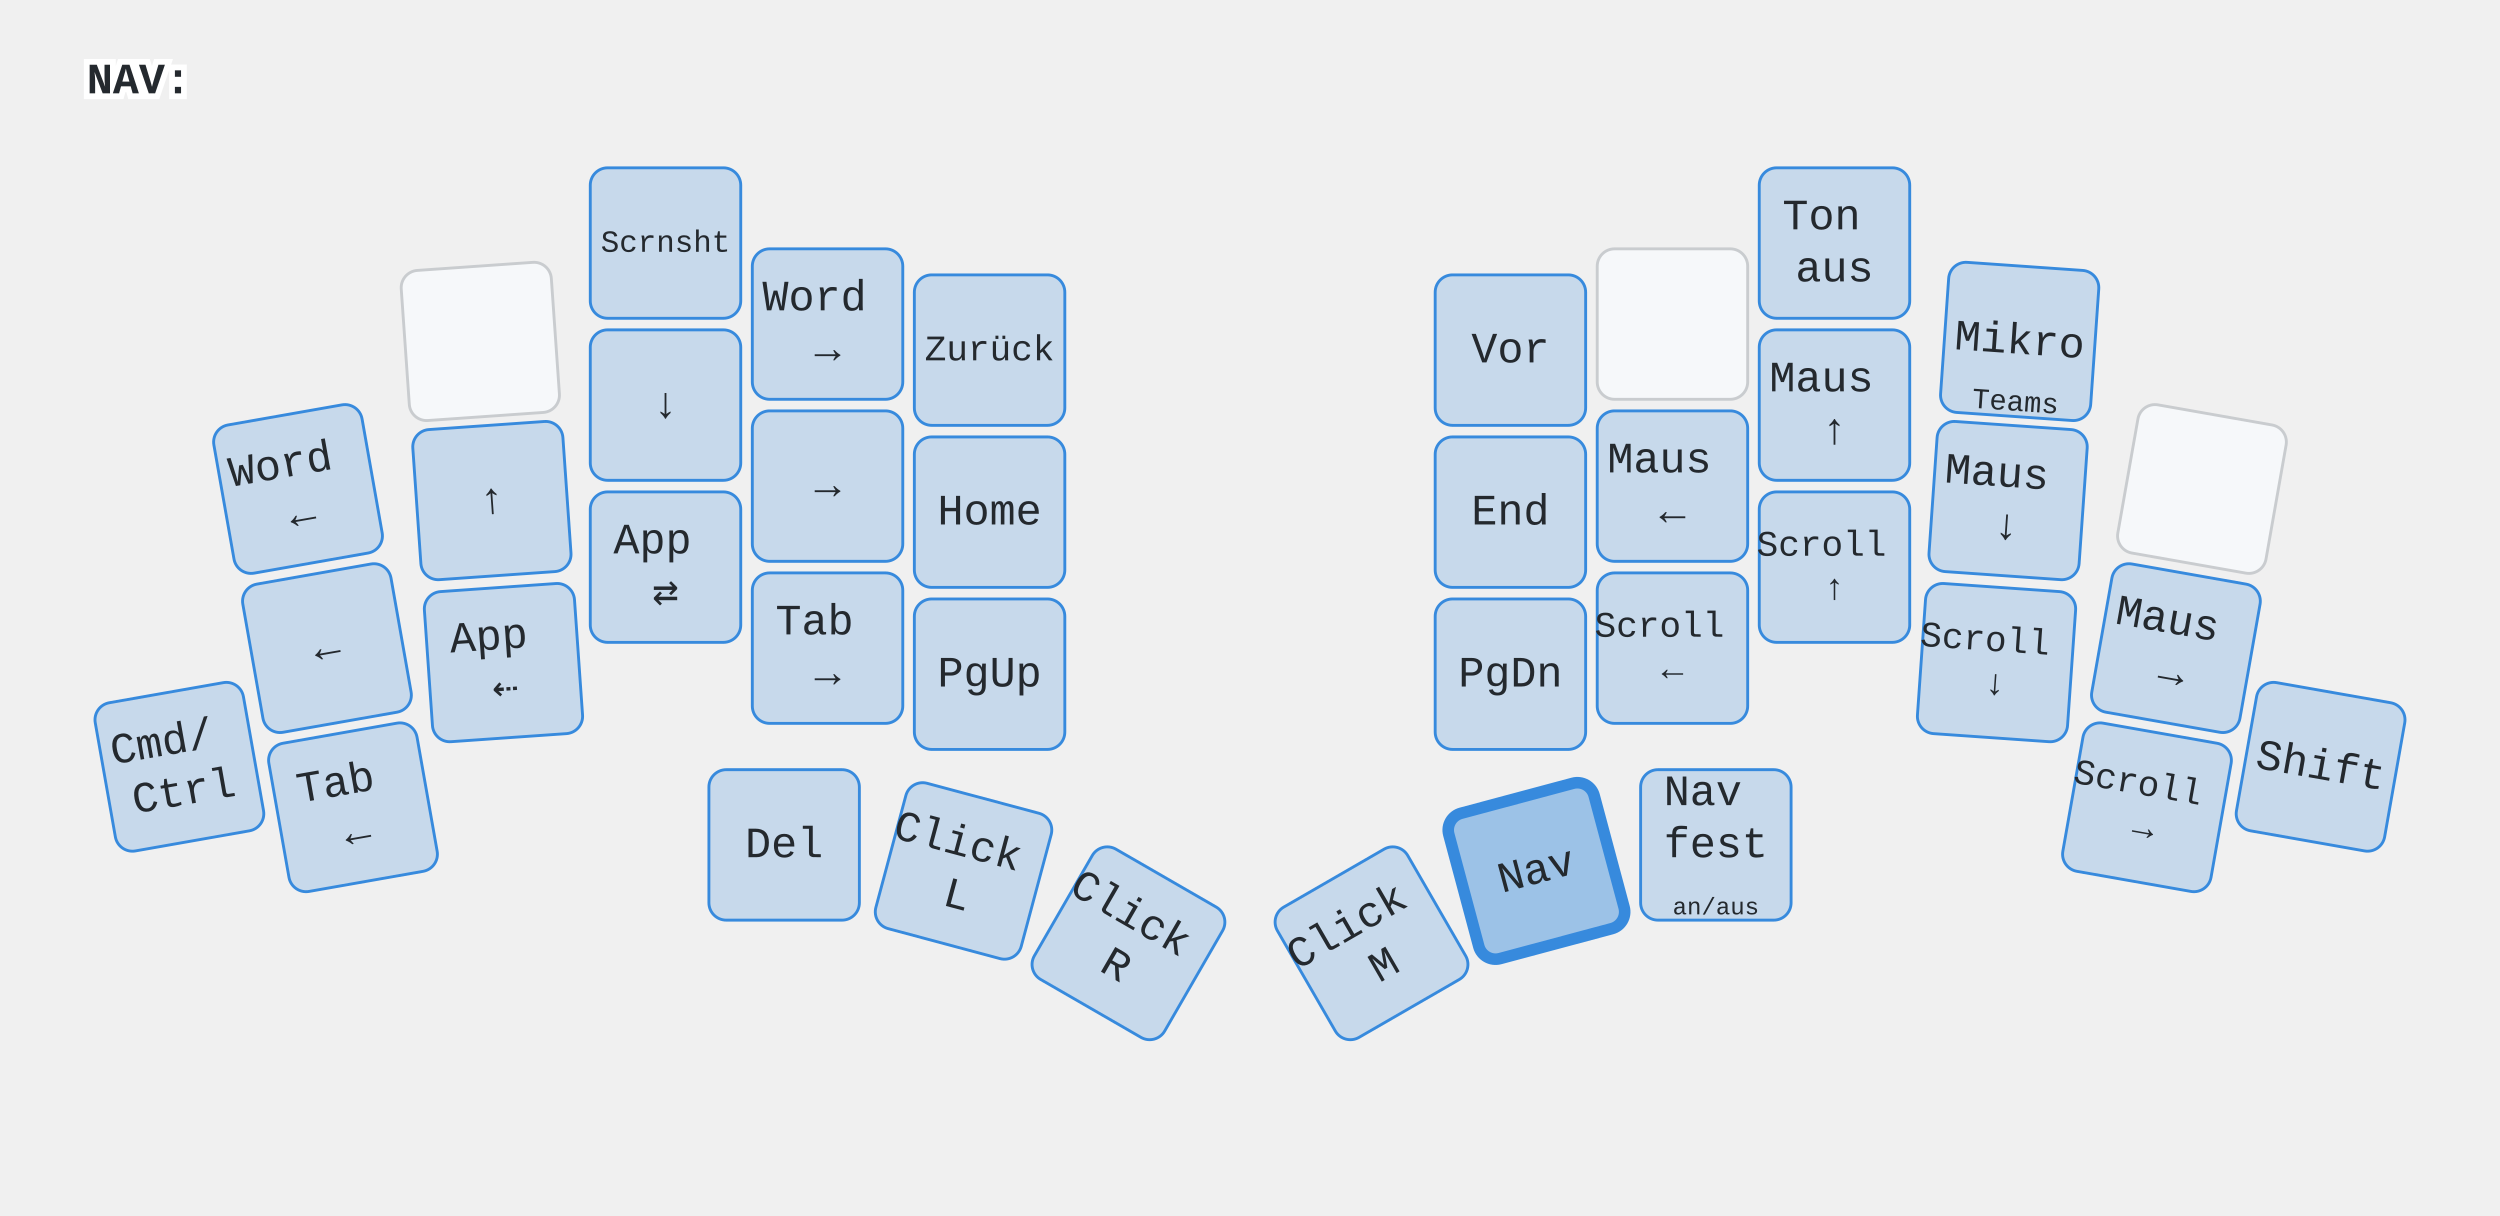
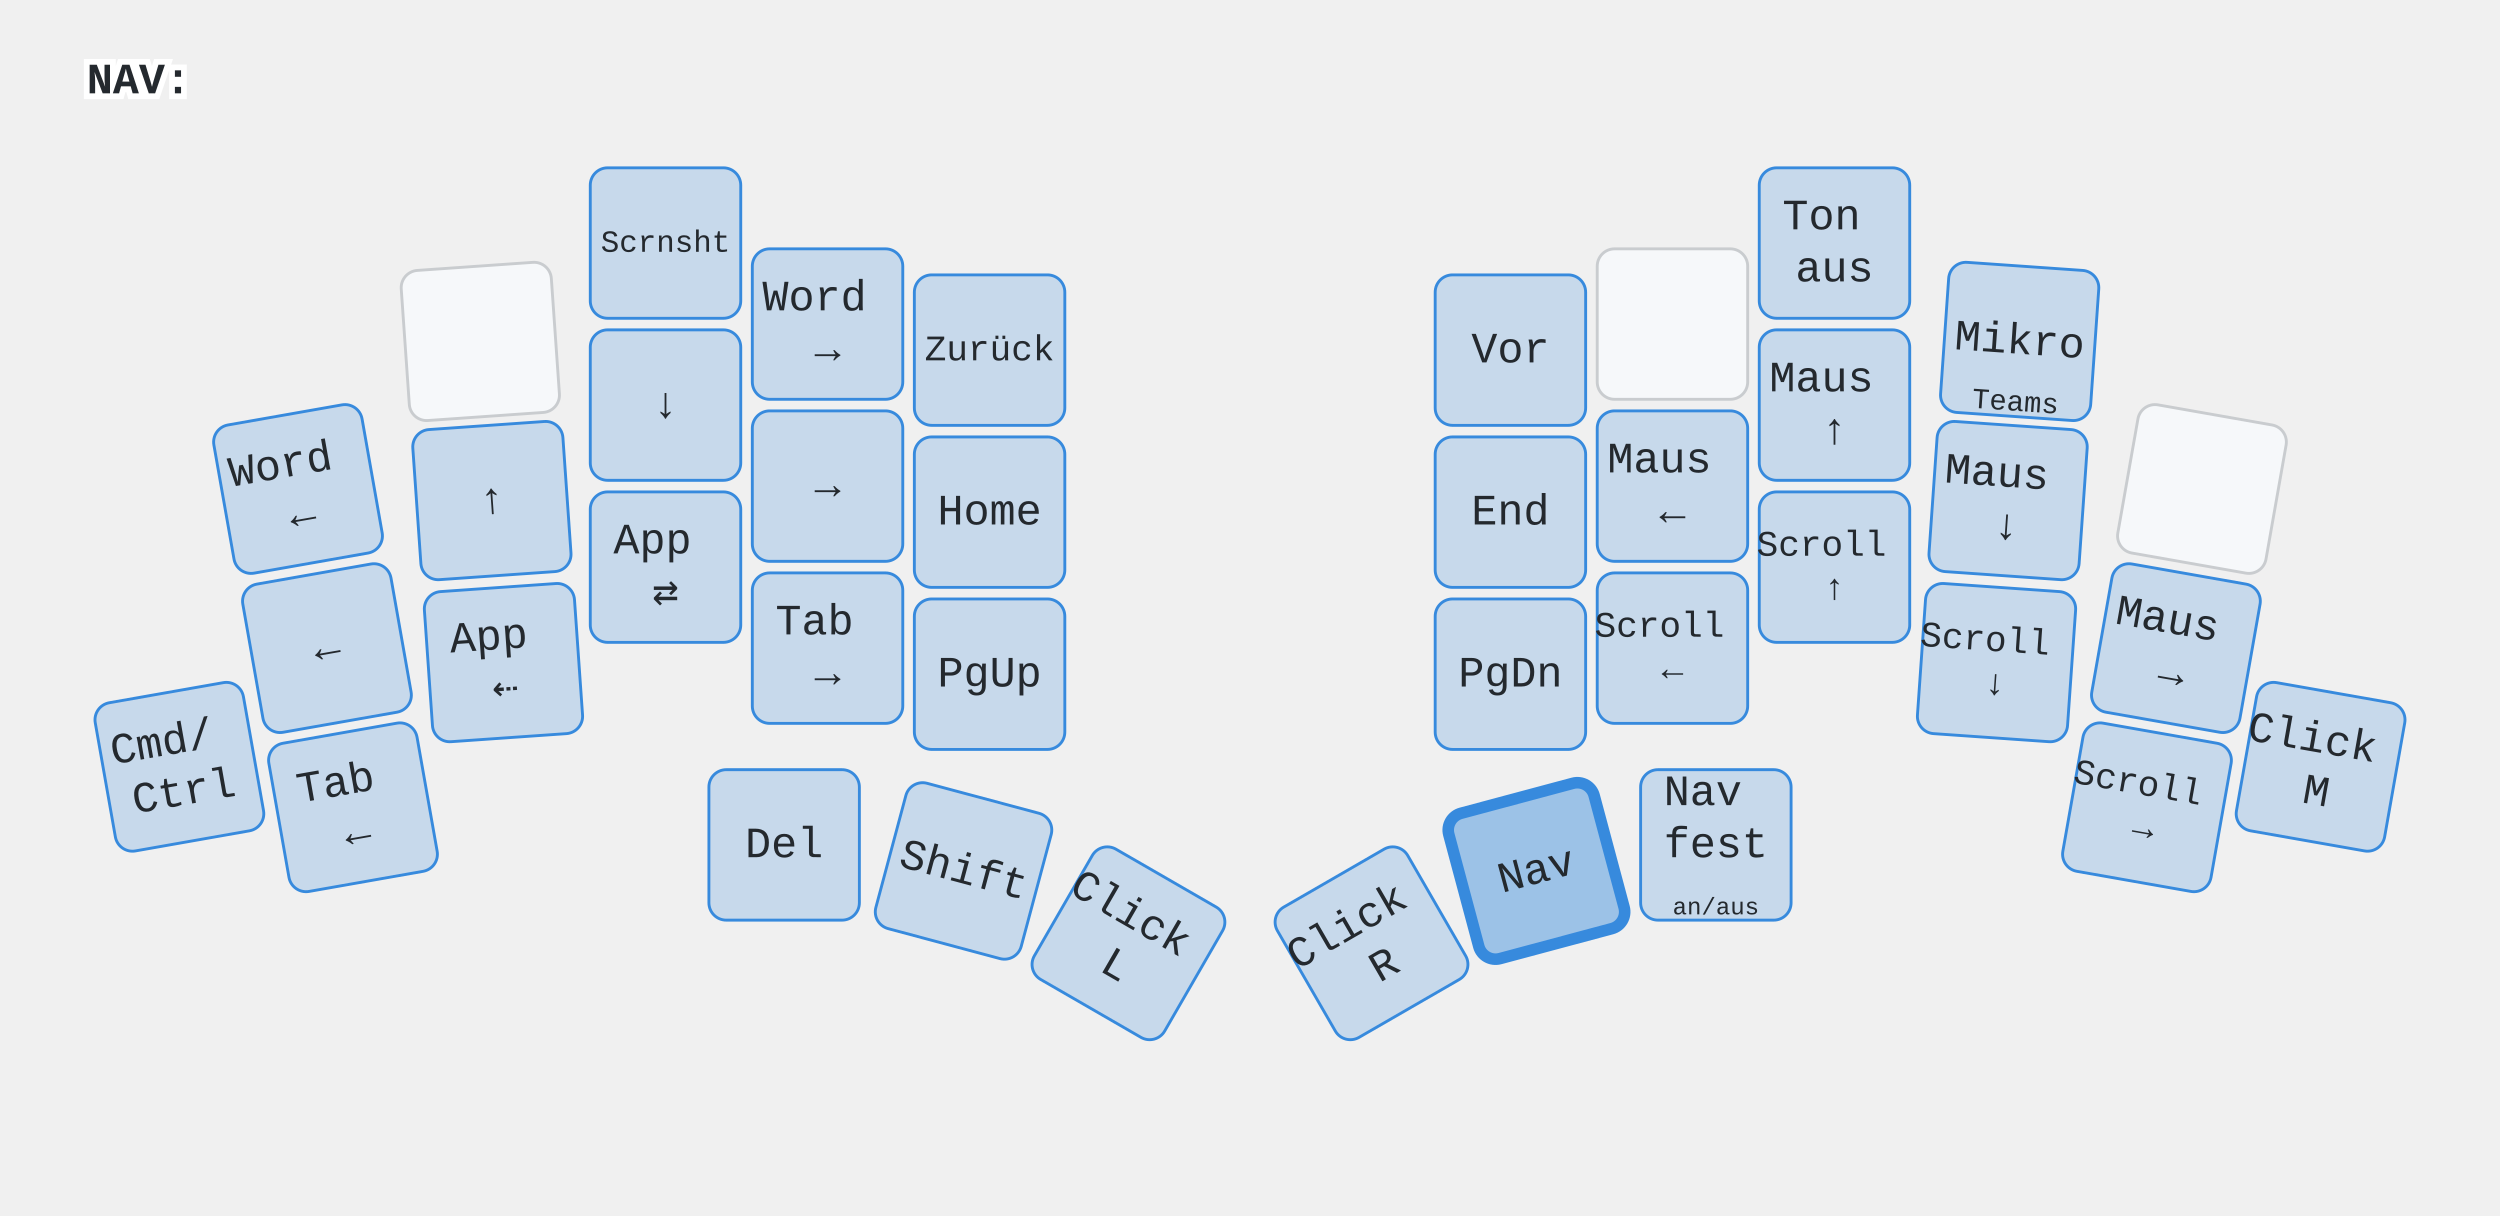
<svg xmlns="http://www.w3.org/2000/svg" width="1728" height="840" viewBox="0 0 864 420" class="keymap">
  <style>/* inherit to force styles through use tags */
svg path {
    fill: inherit;
}

/* font and background color specifications */
svg.keymap {
    font-family: SFMono-Regular,Consolas,Liberation Mono,Menlo,monospace;
    font-size: 14px;
    font-kerning: normal;
    text-rendering: optimizeLegibility;
    fill: #24292e;
}

/* default key styling */
rect.key {
    fill: #f6f8fa;
}

rect.key, rect.combo {
    stroke: #c9cccf;
    stroke-width: 1;
}

/* default key side styling, only used is draw_key_sides is set */
rect.side {
    filter: brightness(90%);
}

/* color accent for combo boxes */
rect.combo, rect.combo-separate {
    fill: #cdf;
}

/* color accent for held keys */
rect.held, rect.combo.held {
    fill: #fdd;
}

/* color accent for ghost (optional) keys */
rect.ghost, rect.combo.ghost {
    stroke-dasharray: 4, 4;
    stroke-width: 2;
}

text {
    text-anchor: middle;
    dominant-baseline: middle;
}

/* styling for layer labels */
text.label {
    font-weight: bold;
    text-anchor: start;
    stroke: white;
    stroke-width: 4;
    paint-order: stroke;
}

/* styling for optional footer */
text.footer {
    text-anchor: end;
    dominant-baseline: auto;
    stroke: white;
    stroke-width: 4;
    paint-order: stroke;
}

/* styling for combo tap, and key non-tap label text */
text.combo, text.hold, text.shifted, text.left, text.right {
    font-size: 11px;
}

text.hold {
    text-anchor: middle;
    dominant-baseline: auto;
}

text.shifted {
    text-anchor: middle;
    dominant-baseline: hanging;
}

text.left {
    text-anchor: start;
}

text.right {
    text-anchor: end;
}

text.layer-activator {
    text-decoration: underline;
}

/* styling for hold/shifted label text in combo box */
text.combo.hold, text.combo.shifted, text.combo.left, text.combo.right {
    font-size: 8px;
}

/* lighter symbol for transparent keys */
text.trans {
    fill: #7b7e81;
}

/* styling for combo dendrons */
path.combo {
    stroke-width: 1;
    stroke: gray;
    fill: none;
}

/* Start Tabler Icons Cleanup */
/* cannot use height/width with glyphs */
.icon-tabler &gt; path {
    fill: inherit;
    stroke: inherit;
    stroke-width: 2;
}
/* hide tabler's default box */
.icon-tabler &gt; path[stroke="none"][fill="none"] {
    visibility: hidden;
}
/* End Tabler Icons Cleanup */

@media (prefers-color-scheme: dark) {
svg.keymap { fill: #d1d6db; }
rect.key { fill: #3f4750; }
rect.key, rect.combo { stroke: #60666c; }
rect.combo, rect.combo-separate { fill: #1f3d7a; }
rect.held, rect.combo.held { fill: #854747; }
text.label, text.footer { stroke: black; }
text.trans { fill: #7e8184; }
path.combo { stroke: #7f7f7f; }

}

rect.key { stroke-width: 1; }
text { font-size: 15px; }
text.hold, text.shifted { font-size: 10px; }
rect.combo { fill: #7F77DD; fill-opacity: .35; stroke: #7F77DD; }

.layer-NAV rect.key.lay { fill: #378ADD; fill-opacity: .22; stroke: #378ADD; }
rect.key.trig-NAV { fill: #378ADD; fill-opacity: .45; stroke: #378ADD; }
rect.key.held.trig-NAV { stroke-width: 4; }

.layer-SYM rect.key.lay { fill: #1D9E75; fill-opacity: .22; stroke: #1D9E75; }
rect.key.trig-SYM { fill: #1D9E75; fill-opacity: .45; stroke: #1D9E75; }
rect.key.held.trig-SYM { stroke-width: 4; }

.layer-NUM rect.key.lay { fill: #BA7517; fill-opacity: .22; stroke: #BA7517; }
rect.key.trig-NUM { fill: #BA7517; fill-opacity: .45; stroke: #BA7517; }
rect.key.held.trig-NUM { stroke-width: 4; }

.layer-SYS rect.key.lay { fill: #888780; fill-opacity: .22; stroke: #888780; }
rect.key.trig-SYS { fill: #888780; fill-opacity: .45; stroke: #888780; }
rect.key.held.trig-SYS { stroke-width: 4; }
</style>
  <g transform="translate(30, 0)" class="layer-NAV">
    <text x="0" y="28" class="label" id="NAV">NAV:</text>
    <g transform="translate(0, 56)">
      <g transform="translate(73, 113) rotate(-10.0)" class="key lay keypos-0">
        <rect rx="6" ry="6" x="-26" y="-26" width="52" height="52" class="key lay" />
        <text x="0" y="0" class="key lay tap">
          <tspan x="0" dy="-0.6em">Word</tspan>
          <tspan x="0" dy="1.2em">←</tspan>
        </text>
      </g>
      <g transform="translate(136, 62) rotate(-4.0)" class="key keypos-1">
        <rect rx="6" ry="6" x="-26" y="-26" width="52" height="52" class="key" />
      </g>
      <g transform="translate(200, 28)" class="key lay keypos-2">
        <rect rx="6" ry="6" x="-26" y="-26" width="52" height="52" class="key lay" />
        <text x="0" y="0" class="key lay tap">
          <tspan style="font-size: 71%">Scrnsht</tspan>
        </text>
      </g>
      <g transform="translate(256, 56)" class="key lay keypos-3">
        <rect rx="6" ry="6" x="-26" y="-26" width="52" height="52" class="key lay" />
        <text x="0" y="0" class="key lay tap">
          <tspan x="0" dy="-0.6em">Word</tspan>
          <tspan x="0" dy="1.2em">→</tspan>
        </text>
      </g>
      <g transform="translate(312, 65)" class="key lay keypos-4">
        <rect rx="6" ry="6" x="-26" y="-26" width="52" height="52" class="key lay" />
        <text x="0" y="0" class="key lay tap">
          <tspan style="font-size: 83%">Zurück</tspan>
        </text>
      </g>
      <g transform="translate(492, 65)" class="key lay keypos-5">
        <rect rx="6" ry="6" x="-26" y="-26" width="52" height="52" class="key lay" />
        <text x="0" y="0" class="key lay tap">Vor</text>
      </g>
      <g transform="translate(548, 56)" class="key keypos-6">
        <rect rx="6" ry="6" x="-26" y="-26" width="52" height="52" class="key" />
      </g>
      <g transform="translate(604, 28)" class="key lay keypos-7">
        <rect rx="6" ry="6" x="-26" y="-26" width="52" height="52" class="key lay" />
        <text x="0" y="0" class="key lay tap">
          <tspan x="0" dy="-0.6em">Ton</tspan>
          <tspan x="0" dy="1.2em">aus</tspan>
        </text>
      </g>
      <g transform="translate(668, 62) rotate(4.0)" class="key lay keypos-8">
        <rect rx="6" ry="6" x="-26" y="-26" width="52" height="52" class="key lay" />
        <text x="0" y="0" class="key lay tap">Mikro</text>
        <text x="0" y="24" class="key lay hold">Teams</text>
      </g>
      <g transform="translate(731, 113) rotate(10.0)" class="key keypos-9">
        <rect rx="6" ry="6" x="-26" y="-26" width="52" height="52" class="key" />
      </g>
      <g transform="translate(83, 168) rotate(-10.0)" class="key lay keypos-10">
        <rect rx="6" ry="6" x="-26" y="-26" width="52" height="52" class="key lay" />
        <text x="0" y="0" class="key lay tap">←</text>
      </g>
      <g transform="translate(140, 117) rotate(-4.0)" class="key lay keypos-11">
        <rect rx="6" ry="6" x="-26" y="-26" width="52" height="52" class="key lay" />
        <text x="0" y="0" class="key lay tap">↑</text>
      </g>
      <g transform="translate(200, 84)" class="key lay keypos-12">
        <rect rx="6" ry="6" x="-26" y="-26" width="52" height="52" class="key lay" />
        <text x="0" y="0" class="key lay tap">↓</text>
      </g>
      <g transform="translate(256, 112)" class="key lay keypos-13">
        <rect rx="6" ry="6" x="-26" y="-26" width="52" height="52" class="key lay" />
        <text x="0" y="0" class="key lay tap">→</text>
      </g>
      <g transform="translate(312, 121)" class="key lay keypos-14">
        <rect rx="6" ry="6" x="-26" y="-26" width="52" height="52" class="key lay" />
        <text x="0" y="0" class="key lay tap">Home</text>
      </g>
      <g transform="translate(492, 121)" class="key lay keypos-15">
        <rect rx="6" ry="6" x="-26" y="-26" width="52" height="52" class="key lay" />
        <text x="0" y="0" class="key lay tap">End</text>
      </g>
      <g transform="translate(548, 112)" class="key lay keypos-16">
        <rect rx="6" ry="6" x="-26" y="-26" width="52" height="52" class="key lay" />
        <text x="0" y="0" class="key lay tap">
          <tspan x="0" dy="-0.6em">Maus</tspan>
          <tspan x="0" dy="1.2em">←</tspan>
        </text>
      </g>
      <g transform="translate(604, 84)" class="key lay keypos-17">
        <rect rx="6" ry="6" x="-26" y="-26" width="52" height="52" class="key lay" />
        <text x="0" y="0" class="key lay tap">
          <tspan x="0" dy="-0.6em">Maus</tspan>
          <tspan x="0" dy="1.2em">↑</tspan>
        </text>
      </g>
      <g transform="translate(664, 117) rotate(4.0)" class="key lay keypos-18">
        <rect rx="6" ry="6" x="-26" y="-26" width="52" height="52" class="key lay" />
        <text x="0" y="0" class="key lay tap">
          <tspan x="0" dy="-0.6em">Maus</tspan>
          <tspan x="0" dy="1.2em">↓</tspan>
        </text>
      </g>
      <g transform="translate(722, 168) rotate(10.0)" class="key lay keypos-19">
        <rect rx="6" ry="6" x="-26" y="-26" width="52" height="52" class="key lay" />
        <text x="0" y="0" class="key lay tap">
          <tspan x="0" dy="-0.6em">Maus</tspan>
          <tspan x="0" dy="1.2em">→</tspan>
        </text>
      </g>
      <g transform="translate(32, 209) rotate(-10.0)" class="key lay keypos-20">
        <rect rx="6" ry="6" x="-26" y="-26" width="52" height="52" class="key lay" />
        <text x="0" y="0" class="key lay tap">
          <tspan x="0" dy="-0.6em">Cmd/</tspan>
          <tspan x="0" dy="1.2em">Ctrl</tspan>
        </text>
      </g>
      <g transform="translate(92, 223) rotate(-10.0)" class="key lay keypos-21">
        <rect rx="6" ry="6" x="-26" y="-26" width="52" height="52" class="key lay" />
        <text x="0" y="0" class="key lay tap">
          <tspan x="0" dy="-0.6em">Tab</tspan>
          <tspan x="0" dy="1.2em">←</tspan>
        </text>
      </g>
      <g transform="translate(144, 173) rotate(-4.0)" class="key lay keypos-22">
        <rect rx="6" ry="6" x="-26" y="-26" width="52" height="52" class="key lay" />
        <text x="0" y="0" class="key lay tap">
          <tspan x="0" dy="-0.6em">App</tspan>
          <tspan x="0" dy="1.2em">⇠</tspan>
        </text>
      </g>
      <g transform="translate(200, 140)" class="key lay keypos-23">
        <rect rx="6" ry="6" x="-26" y="-26" width="52" height="52" class="key lay" />
        <text x="0" y="0" class="key lay tap">
          <tspan x="0" dy="-0.6em">App</tspan>
          <tspan x="0" dy="1.2em">⇄</tspan>
        </text>
      </g>
      <g transform="translate(256, 168)" class="key lay keypos-24">
        <rect rx="6" ry="6" x="-26" y="-26" width="52" height="52" class="key lay" />
        <text x="0" y="0" class="key lay tap">
          <tspan x="0" dy="-0.6em">Tab</tspan>
          <tspan x="0" dy="1.2em">→</tspan>
        </text>
      </g>
      <g transform="translate(312, 177)" class="key lay keypos-25">
        <rect rx="6" ry="6" x="-26" y="-26" width="52" height="52" class="key lay" />
        <text x="0" y="0" class="key lay tap">PgUp</text>
      </g>
      <g transform="translate(492, 177)" class="key lay keypos-26">
        <rect rx="6" ry="6" x="-26" y="-26" width="52" height="52" class="key lay" />
        <text x="0" y="0" class="key lay tap">PgDn</text>
      </g>
      <g transform="translate(548, 168)" class="key lay keypos-27">
        <rect rx="6" ry="6" x="-26" y="-26" width="52" height="52" class="key lay" />
        <text x="0" y="0" class="key lay tap">
          <tspan x="0" dy="-0.6em" style="font-size: 83%">Scroll</tspan>
          <tspan x="0" dy="1.2em" style="font-size: 83%">←</tspan>
        </text>
      </g>
      <g transform="translate(604, 140)" class="key lay keypos-28">
        <rect rx="6" ry="6" x="-26" y="-26" width="52" height="52" class="key lay" />
        <text x="0" y="0" class="key lay tap">
          <tspan x="0" dy="-0.6em" style="font-size: 83%">Scroll</tspan>
          <tspan x="0" dy="1.2em" style="font-size: 83%">↑</tspan>
        </text>
      </g>
      <g transform="translate(660, 173) rotate(4.0)" class="key lay keypos-29">
        <rect rx="6" ry="6" x="-26" y="-26" width="52" height="52" class="key lay" />
        <text x="0" y="0" class="key lay tap">
          <tspan x="0" dy="-0.6em" style="font-size: 83%">Scroll</tspan>
          <tspan x="0" dy="1.2em" style="font-size: 83%">↓</tspan>
        </text>
      </g>
      <g transform="translate(712, 223) rotate(10.0)" class="key lay keypos-30">
        <rect rx="6" ry="6" x="-26" y="-26" width="52" height="52" class="key lay" />
        <text x="0" y="0" class="key lay tap">
          <tspan x="0" dy="-0.6em" style="font-size: 83%">Scroll</tspan>
          <tspan x="0" dy="1.2em" style="font-size: 83%">→</tspan>
        </text>
      </g>
      <g transform="translate(772, 209) rotate(10.0)" class="key lay keypos-31">
        <rect rx="6" ry="6" x="-26" y="-26" width="52" height="52" class="key lay" />
+         <text x="0" y="0" class="key lay tap">
+           <tspan x="0" dy="-0.6em">Click</tspan>
+           <tspan x="0" dy="1.2em">M</tspan>
+         </text>
+       </g>
+       <g transform="translate(241, 236)" class="key lay keypos-32">
+         <rect rx="6" ry="6" x="-26" y="-26" width="52" height="52" class="key lay" />
+         <text x="0" y="0" class="key lay tap">Del</text>
+       </g>
+       <g transform="translate(303, 245) rotate(15.0)" class="key lay keypos-33">
+         <rect rx="6" ry="6" x="-26" y="-26" width="52" height="52" class="key lay" />
        <text x="0" y="0" class="key lay tap">Shift</text>
      </g>
-       <g transform="translate(241, 236)" class="key lay keypos-32">
-         <rect rx="6" ry="6" x="-26" y="-26" width="52" height="52" class="key lay" />
-         <text x="0" y="0" class="key lay tap">Del</text>
-       </g>
-       <g transform="translate(303, 245) rotate(15.0)" class="key lay keypos-33">
+       <g transform="translate(360, 270) rotate(30.0)" class="key lay keypos-34">
        <rect rx="6" ry="6" x="-26" y="-26" width="52" height="52" class="key lay" />
        <text x="0" y="0" class="key lay tap">
          <tspan x="0" dy="-0.6em">Click</tspan>
          <tspan x="0" dy="1.2em">L</tspan>
        </text>
      </g>
-       <g transform="translate(360, 270) rotate(30.0)" class="key lay keypos-34">
+       <g transform="translate(444, 270) rotate(-30.0)" class="key lay keypos-35">
        <rect rx="6" ry="6" x="-26" y="-26" width="52" height="52" class="key lay" />
        <text x="0" y="0" class="key lay tap">
          <tspan x="0" dy="-0.6em">Click</tspan>
          <tspan x="0" dy="1.2em">R</tspan>
-         </text>
-       </g>
-       <g transform="translate(444, 270) rotate(-30.0)" class="key lay keypos-35">
-         <rect rx="6" ry="6" x="-26" y="-26" width="52" height="52" class="key lay" />
-         <text x="0" y="0" class="key lay tap">
-           <tspan x="0" dy="-0.6em">Click</tspan>
-           <tspan x="0" dy="1.2em">M</tspan>
        </text>
      </g>
      <g transform="translate(501, 245) rotate(-15.0)" class="key held trig-NAV keypos-36">
        <rect rx="6" ry="6" x="-26" y="-26" width="52" height="52" class="key held trig-NAV" />
        <text x="0" y="0" class="key held trig-NAV tap">Nav</text>
      </g>
      <g transform="translate(563, 236)" class="key lay keypos-37">
        <rect rx="6" ry="6" x="-26" y="-26" width="52" height="52" class="key lay" />
        <text x="0" y="0" class="key lay tap">
          <tspan x="0" dy="-1.2em">Nav</tspan>
          <tspan x="0" dy="1.2em">fest</tspan>
        </text>
        <text x="0" y="24" class="key lay hold">
          <tspan style="font-size: 83%">an/aus</tspan>
        </text>
      </g>
    </g>
  </g>
</svg>
